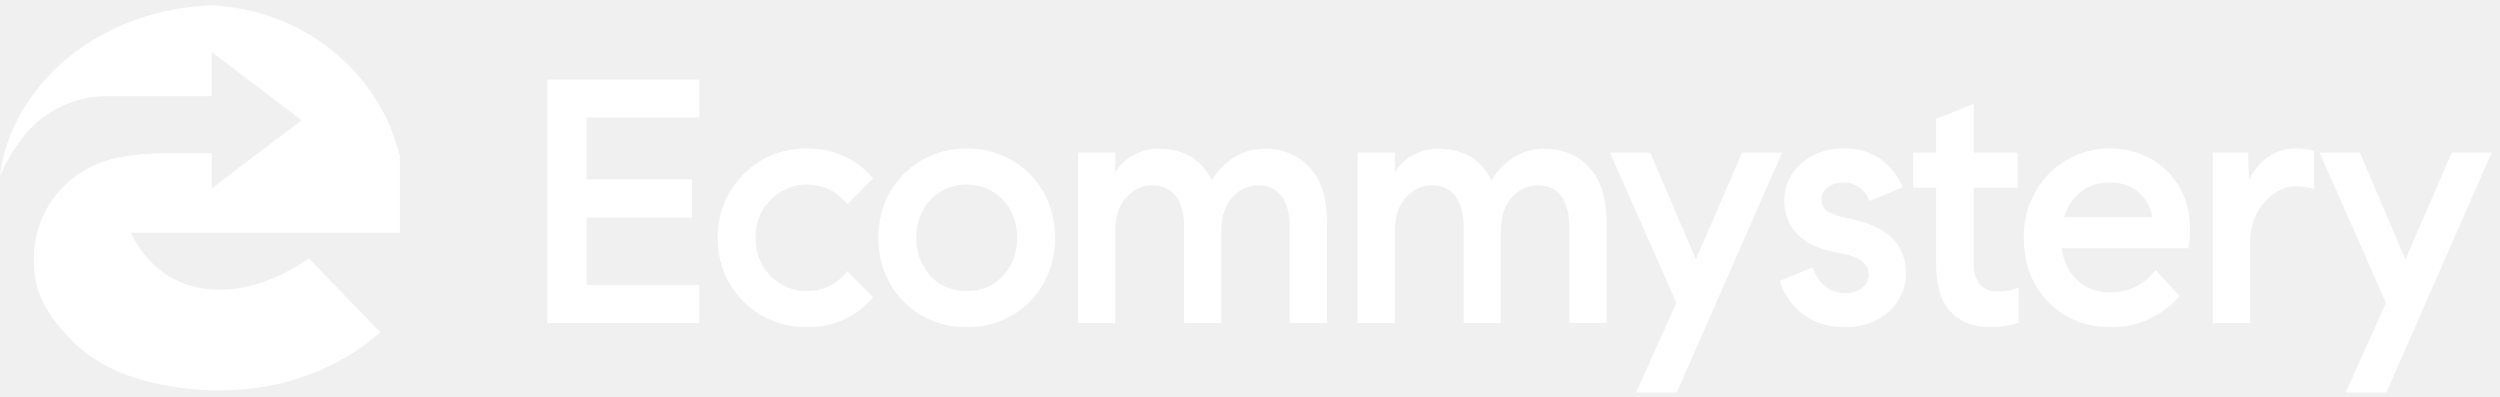
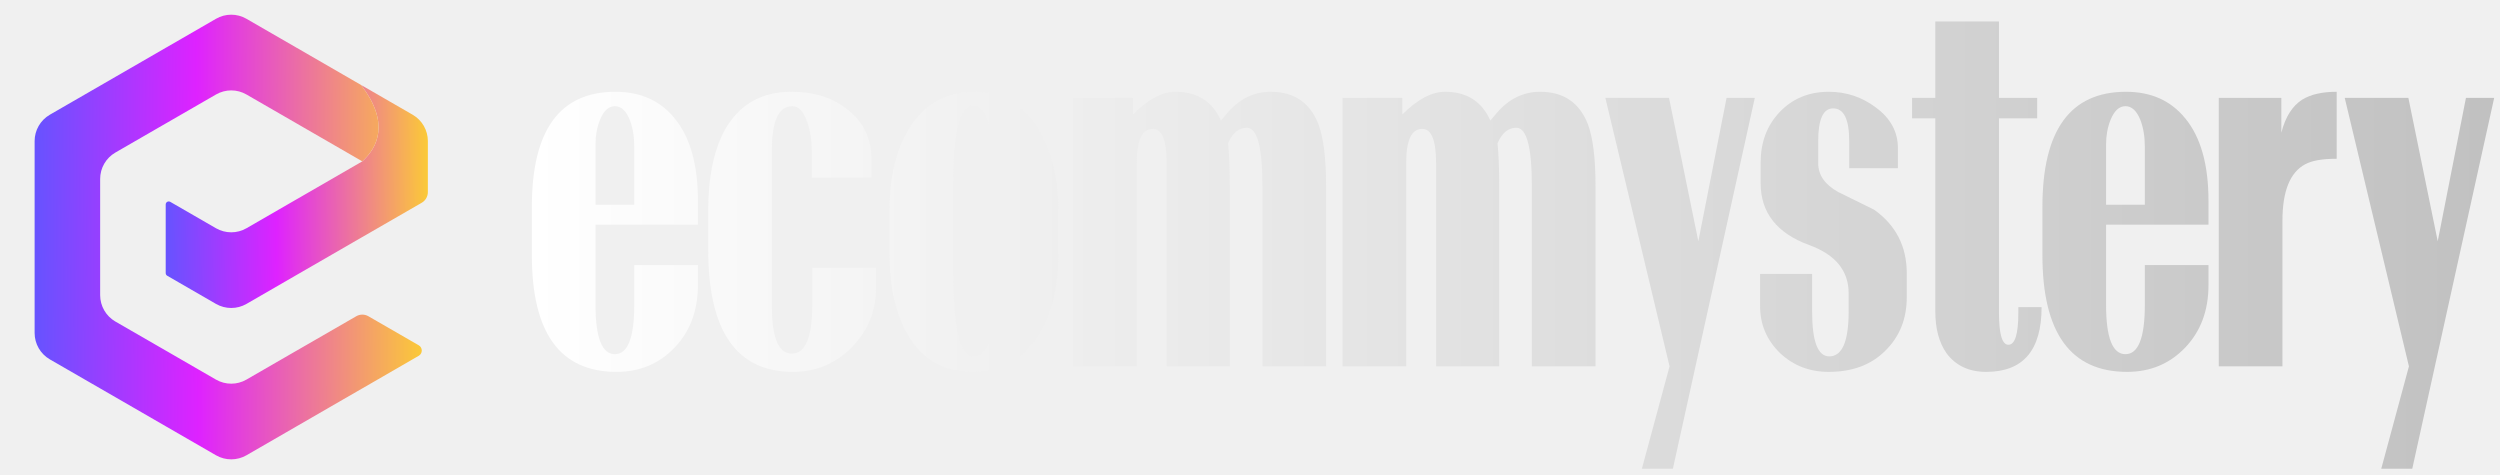
- <svg xmlns="http://www.w3.org/2000/svg" width="202" height="32" viewBox="0 0 202 32" fill="none">
-   <g clip-path="url(#clip0_209_2898)">
-     <path d="M10.549 18.762C11.255 20.255 12.293 21.5 13.663 22.329C16.861 24.238 21.139 23.532 24.96 20.878L29.32 25.399L30.732 26.851C27.451 29.755 22.883 31.539 17.858 31.539C17.567 31.539 17.318 31.539 17.027 31.539C12.791 31.373 8.597 30.294 5.939 27.639C3.904 25.607 2.741 23.74 2.741 21.209V21.168C2.741 20.919 2.741 20.67 2.741 20.421C2.949 16.646 5.731 13.493 9.469 12.747H9.51C10.798 12.498 12.127 12.373 13.456 12.373H17.11V15.236L19.644 13.286L24.378 9.719L19.021 5.653L17.11 4.201V7.769H8.638C6.063 7.769 3.572 8.93 1.952 10.963C1.163 11.959 0.498 13.037 0 14.199C0.291 11.834 1.204 9.677 2.575 7.769C5.191 4.118 9.469 1.505 14.536 0.675C15.366 0.551 16.197 0.468 17.027 0.426C22.717 0.675 27.617 3.662 30.358 8.018C31.023 9.055 31.563 10.175 31.937 11.378C32.02 11.585 32.061 11.793 32.144 12C32.518 13.286 32.684 14.614 32.684 15.982C32.684 16.937 32.601 17.891 32.435 18.803H10.549V18.762Z" fill="white" />
+ <svg xmlns="http://www.w3.org/2000/svg" width="216" height="41" viewBox="0 0 216 41" fill="none">
+   <g clip-path="url(#clip0_2839_77)">
+     <path d="M60.3 24.622C60.3 26.822 59.63 28.623 58.291 30.026C56.952 31.429 55.278 32.13 53.269 32.13C48.391 32.13 45.952 28.767 45.952 22.039V17.878C45.952 11.246 48.359 7.93 53.173 7.93C55.342 7.93 57.047 8.695 58.291 10.226C59.63 11.852 60.3 14.227 60.3 17.352V19.409H51.452V26.343C51.452 29.181 52.01 30.6 53.126 30.6C54.242 30.6 54.8 29.181 54.8 26.343V22.9H60.3V24.622ZM54.8 17.687V12.665C54.8 11.804 54.672 11.039 54.417 10.369C54.098 9.572 53.668 9.174 53.126 9.174C52.584 9.174 52.153 9.572 51.834 10.369C51.579 11.007 51.452 11.708 51.452 12.474V17.687H54.8Z" fill="url(#paint0_linear_2839_77)" />
+     <path d="M75.68 24.956C75.68 26.901 74.979 28.591 73.576 30.026C72.173 31.429 70.483 32.13 68.506 32.13C63.628 32.13 61.189 28.607 61.189 21.561V18.213C61.189 15.311 61.667 12.984 62.623 11.23C63.867 9.03 65.78 7.93 68.363 7.93C70.403 7.93 72.061 8.472 73.337 9.556C74.644 10.608 75.297 12.027 75.297 13.813V15.343H70.132V13C70.132 12.107 70.005 11.294 69.75 10.561C69.431 9.636 69 9.174 68.458 9.174C67.278 9.174 66.689 10.433 66.689 12.952V26.439C66.689 29.181 67.263 30.552 68.41 30.552C69.59 30.552 70.18 29.149 70.18 26.343V23.139H75.68V24.956Z" fill="url(#paint1_linear_2839_77)" />
+     <path d="M91.444 21.895C91.444 24.733 90.886 27.061 89.77 28.878C88.463 31.046 86.549 32.13 84.031 32.13C81.544 32.13 79.678 31.062 78.435 28.926C77.383 27.14 76.857 24.813 76.857 21.943V18.117C76.857 15.28 77.415 12.952 78.531 11.134C79.838 8.998 81.735 7.93 84.222 7.93C86.549 7.93 88.383 9.014 89.722 11.182C90.87 13.095 91.444 15.423 91.444 18.165V21.895ZM85.944 23.474V15.917C85.944 11.39 85.322 9.126 84.078 9.126C82.93 9.126 82.357 11.405 82.357 15.965V23.522C82.357 28.368 82.947 30.791 84.126 30.791C84.955 30.791 85.497 29.93 85.752 28.209C85.88 27.284 85.944 25.706 85.944 23.474Z" fill="url(#paint2_linear_2839_77)" />
+     <path d="M114.573 31.652H109.073V16.061C109.073 12.713 108.626 11.039 107.734 11.039C107.032 11.039 106.49 11.485 106.107 12.378C106.203 13.335 106.251 14.562 106.251 16.061V31.652H100.799V14.1C100.799 12.123 100.4 11.134 99.603 11.134C98.678 11.134 98.216 12.107 98.216 14.052V31.652H92.716V8.456H97.881V9.891C99.189 8.584 100.416 7.93 101.564 7.93C103.445 7.93 104.752 8.759 105.486 10.417L106.012 9.795C107.064 8.552 108.323 7.93 109.79 7.93C111.799 7.93 113.17 8.855 113.903 10.704C114.35 11.884 114.573 13.669 114.573 16.061V31.652Z" fill="url(#paint3_linear_2839_77)" />
+     <path d="M137.853 31.652H132.352V16.061C132.352 12.713 131.906 11.039 131.013 11.039C130.312 11.039 129.77 11.485 129.387 12.378C129.483 13.335 129.531 14.562 129.531 16.061V31.652H124.078V14.1C124.078 12.123 123.68 11.134 122.883 11.134C121.958 11.134 121.496 12.107 121.496 14.052V31.652H115.996V8.456H121.161V9.891C122.468 8.584 123.696 7.93 124.844 7.93C126.725 7.93 128.032 8.759 128.765 10.417L129.292 9.795C130.344 8.552 131.603 7.93 133.07 7.93C135.079 7.93 136.45 8.855 137.183 10.704C137.629 11.884 137.853 13.669 137.853 16.061V31.652Z" fill="url(#paint4_linear_2839_77)" />
+     <path d="M151.615 8.456L144.537 40.5H141.858L144.25 31.652L138.702 8.456H144.202L146.737 20.843L149.176 8.456H151.615Z" fill="url(#paint5_linear_2839_77)" />
+     <path d="M164.745 25.674C164.745 27.555 164.123 29.101 162.88 30.313C161.668 31.525 160.042 32.13 158.002 32.13C156.344 32.13 154.941 31.588 153.793 30.504C152.645 29.388 152.071 28.033 152.071 26.439V23.665H156.567V26.917C156.567 29.5 157.061 30.791 158.049 30.791C159.165 30.791 159.723 29.5 159.723 26.917V25.339C159.723 23.394 158.592 22.007 156.328 21.178C153.522 20.158 152.119 18.372 152.119 15.822V14.052C152.119 12.298 152.661 10.848 153.745 9.7C154.861 8.52 156.28 7.93 158.002 7.93C159.532 7.93 160.903 8.392 162.115 9.317C163.358 10.242 163.98 11.405 163.98 12.808V14.53H159.771V12.187C159.771 10.306 159.309 9.365 158.384 9.365C157.523 9.365 157.093 10.306 157.093 12.187V14.1C157.093 15.12 157.667 15.949 158.815 16.587C159.867 17.097 160.903 17.607 161.923 18.117C163.805 19.456 164.745 21.29 164.745 23.617V25.674Z" fill="url(#paint6_linear_2839_77)" />
+     <path d="M176.394 26.535C176.394 30.265 174.8 32.13 171.611 32.13C170.113 32.13 168.965 31.588 168.168 30.504C167.53 29.58 167.211 28.384 167.211 26.917V10.226H165.203V8.456H167.211V1.856H172.711V8.456H176.011V10.226H172.711V27.013C172.711 28.862 172.982 29.787 173.524 29.787C174.098 29.787 174.385 28.862 174.385 27.013V26.535H176.394Z" fill="url(#paint7_linear_2839_77)" />
+     <path d="M190.813 24.622C190.813 26.822 190.144 28.623 188.805 30.026C187.466 31.429 185.792 32.13 183.783 32.13C178.905 32.13 176.465 28.767 176.465 22.039V17.878C176.465 11.246 178.873 7.93 183.687 7.93C185.855 7.93 187.561 8.695 188.805 10.226C190.144 11.852 190.813 14.227 190.813 17.352V19.409H181.965V26.343C181.965 29.181 182.523 30.6 183.639 30.6C184.755 30.6 185.313 29.181 185.313 26.343V22.9H190.813V24.622ZM185.313 17.687V12.665C185.313 11.804 185.186 11.039 184.931 10.369C184.612 9.572 184.181 9.174 183.639 9.174C183.097 9.174 182.667 9.572 182.348 10.369C182.093 11.007 181.965 11.708 181.965 12.474V17.687H185.313Z" fill="url(#paint8_linear_2839_77)" />
+     <path d="M201.89 13.717C200.646 13.717 199.737 13.877 199.163 14.195C197.856 14.897 197.203 16.523 197.203 19.074V31.652H191.703V8.456H197.107V11.469C197.458 10.098 198.063 9.142 198.924 8.6C199.658 8.153 200.646 7.93 201.89 7.93V13.717Z" fill="url(#paint9_linear_2839_77)" />
+     <path d="M215.497 8.456L208.419 40.5H205.74L208.132 31.652L202.584 8.456H208.084L210.619 20.843L213.058 8.456H215.497Z" fill="url(#paint10_linear_2839_77)" />
+     <path d="M36.967 12.192V16.604C36.967 16.98 36.767 17.327 36.44 17.517L31.305 20.479H31.302L25.643 23.747L25.64 23.749L21.294 26.259C20.481 26.727 19.479 26.727 18.663 26.259L14.449 23.825C14.367 23.778 14.317 23.691 14.317 23.596V17.666C14.317 17.464 14.538 17.338 14.712 17.44L18.663 19.721C19.479 20.189 20.481 20.189 21.294 19.721L25.64 17.211H25.643L31.302 13.941C32.636 12.731 33.694 10.605 31.202 7.346L31.302 7.403H31.305L35.651 9.911C36.467 10.382 36.967 11.25 36.967 12.192Z" fill="url(#paint11_linear_2839_77)" />
+     <path d="M36.177 30.742L31.305 33.557H31.302L25.643 36.825L25.64 36.827L21.294 39.337C20.481 39.805 19.479 39.805 18.663 39.337L14.317 36.827H14.315L11.484 35.191L8.653 33.557L4.307 31.05C3.494 30.579 2.991 29.711 2.991 28.771V12.192C2.991 11.25 3.494 10.382 4.307 9.911L8.653 7.403L14.315 4.133H14.317L18.663 1.623C19.479 1.152 20.481 1.152 21.294 1.623L25.64 4.133H25.643L31.202 7.346C33.694 10.605 32.636 12.731 31.302 13.941L25.643 10.674L25.64 10.671L21.294 8.164C20.481 7.693 19.479 7.693 18.663 8.164L14.317 10.671H14.315L9.968 13.181C9.155 13.652 8.653 14.52 8.653 15.459V25.501C8.653 26.441 9.155 27.309 9.968 27.78L14.315 30.287H14.317L17.145 31.923L18.663 32.799C19.479 33.268 20.481 33.268 21.294 32.797L25.64 30.287H25.643L30.779 27.325C31.105 27.135 31.505 27.135 31.831 27.325L36.177 29.832C36.53 30.034 36.53 30.539 36.177 30.742Z" fill="url(#paint12_linear_2839_77)" />
  </g>
-   <path d="M47.4 9.492V14.493H55.914V17.584H47.4V23.035H56.504V26.098H44.225V6.429H56.504V9.492H47.4ZM57.985 19.214C57.985 17.865 58.304 16.648 58.941 15.561C59.578 14.456 60.439 13.585 61.526 12.948C62.631 12.311 63.849 11.992 65.179 11.992C66.302 11.992 67.314 12.208 68.213 12.639C69.131 13.051 69.909 13.641 70.546 14.409L68.466 16.516C67.623 15.449 66.527 14.915 65.179 14.915C64.448 14.915 63.764 15.102 63.127 15.477C62.509 15.833 62.003 16.338 61.61 16.994C61.235 17.631 61.048 18.371 61.048 19.214C61.048 20.057 61.235 20.806 61.61 21.462C62.003 22.099 62.509 22.605 63.127 22.979C63.764 23.335 64.448 23.513 65.179 23.513C66.527 23.513 67.623 22.979 68.466 21.911L70.546 24.019C69.909 24.787 69.131 25.386 68.213 25.817C67.314 26.229 66.302 26.435 65.179 26.435C63.849 26.435 62.631 26.117 61.526 25.48C60.439 24.843 59.578 23.981 58.941 22.895C58.304 21.79 57.985 20.563 57.985 19.214ZM78.109 26.435C76.779 26.435 75.571 26.126 74.485 25.508C73.398 24.871 72.537 24 71.9 22.895C71.281 21.79 70.972 20.563 70.972 19.214C70.972 17.865 71.281 16.638 71.9 15.533C72.537 14.428 73.398 13.566 74.485 12.948C75.571 12.311 76.779 11.992 78.109 11.992C79.439 11.992 80.648 12.311 81.734 12.948C82.84 13.566 83.701 14.428 84.319 15.533C84.938 16.638 85.247 17.865 85.247 19.214C85.247 20.563 84.938 21.79 84.319 22.895C83.701 24 82.84 24.871 81.734 25.508C80.648 26.126 79.439 26.435 78.109 26.435ZM78.109 23.513C78.915 23.513 79.627 23.326 80.245 22.951C80.863 22.558 81.341 22.033 81.678 21.378C82.015 20.722 82.184 20.001 82.184 19.214C82.184 18.427 82.015 17.706 81.678 17.05C81.341 16.395 80.863 15.88 80.245 15.505C79.627 15.111 78.915 14.915 78.109 14.915C77.304 14.915 76.592 15.111 75.974 15.505C75.356 15.88 74.878 16.395 74.541 17.05C74.204 17.706 74.035 18.427 74.035 19.214C74.035 20.001 74.204 20.722 74.541 21.378C74.878 22.033 75.356 22.558 75.974 22.951C76.592 23.326 77.304 23.513 78.109 23.513ZM87.105 12.33H90.111V13.931C90.448 13.351 90.926 12.892 91.544 12.554C92.163 12.198 92.865 12.021 93.652 12.021C95.656 12.021 97.08 12.873 97.923 14.578C98.354 13.828 98.934 13.219 99.665 12.751C100.414 12.264 101.257 12.021 102.194 12.021C103.674 12.021 104.882 12.526 105.819 13.538C106.755 14.531 107.224 16.011 107.224 17.977V26.098H104.217V18.399C104.217 17.275 103.992 16.423 103.543 15.842C103.112 15.261 102.484 14.971 101.66 14.971C100.855 14.971 100.152 15.299 99.553 15.954C98.972 16.591 98.682 17.509 98.682 18.708V26.098H95.675V18.399C95.675 17.275 95.45 16.423 95.001 15.842C94.551 15.261 93.914 14.971 93.09 14.971C92.303 14.971 91.61 15.299 91.01 15.954C90.411 16.591 90.111 17.509 90.111 18.708V26.098H87.105V12.33ZM109.696 12.33H112.703V13.931C113.04 13.351 113.518 12.892 114.136 12.554C114.754 12.198 115.456 12.021 116.243 12.021C118.248 12.021 119.671 12.873 120.514 14.578C120.945 13.828 121.526 13.219 122.256 12.751C123.006 12.264 123.849 12.021 124.785 12.021C126.265 12.021 127.473 12.526 128.41 13.538C129.347 14.531 129.815 16.011 129.815 17.977V26.098H126.808V18.399C126.808 17.275 126.584 16.423 126.134 15.842C125.703 15.261 125.076 14.971 124.251 14.971C123.446 14.971 122.743 15.299 122.144 15.954C121.563 16.591 121.273 17.509 121.273 18.708V26.098H118.266V18.399C118.266 17.275 118.042 16.423 117.592 15.842C117.142 15.261 116.505 14.971 115.681 14.971C114.894 14.971 114.201 15.299 113.602 15.954C113.002 16.591 112.703 17.509 112.703 18.708V26.098H109.696V12.33ZM143.994 12.33L135.48 31.718H132.193L135.452 24.468L130.085 12.33H133.345L137.026 20.956L140.763 12.33H143.994ZM149.084 26.435C147.736 26.435 146.602 26.089 145.684 25.396C144.766 24.684 144.139 23.785 143.802 22.698L146.471 21.602C146.677 22.239 147.005 22.745 147.455 23.12C147.904 23.494 148.447 23.682 149.084 23.682C149.665 23.682 150.124 23.541 150.461 23.26C150.817 22.979 150.995 22.623 150.995 22.192C150.995 21.724 150.798 21.349 150.405 21.069C150.03 20.788 149.356 20.563 148.382 20.394C147.014 20.151 145.965 19.663 145.235 18.933C144.523 18.202 144.167 17.284 144.167 16.179C144.167 15.411 144.373 14.709 144.785 14.072C145.197 13.435 145.769 12.929 146.499 12.554C147.23 12.18 148.054 11.992 148.972 11.992C150.152 11.992 151.145 12.283 151.95 12.864C152.756 13.425 153.355 14.184 153.749 15.139L151.051 16.235C150.901 15.805 150.639 15.449 150.264 15.168C149.909 14.887 149.468 14.746 148.944 14.746C148.438 14.746 148.017 14.877 147.679 15.139C147.342 15.402 147.174 15.73 147.174 16.123C147.174 16.535 147.352 16.863 147.707 17.107C148.082 17.331 148.7 17.528 149.562 17.697C152.522 18.296 154.002 19.767 154.002 22.108C154.002 22.914 153.786 23.644 153.355 24.3C152.943 24.956 152.363 25.48 151.613 25.873C150.864 26.248 150.021 26.435 149.084 26.435ZM161.304 23.541C161.716 23.541 162.044 23.522 162.287 23.485C162.55 23.429 162.821 23.345 163.102 23.232V26.07C162.428 26.314 161.669 26.435 160.826 26.435C159.459 26.435 158.382 26.014 157.595 25.171C156.827 24.328 156.443 23.092 156.443 21.462V15.168H154.588V12.33H156.443V9.604L159.477 8.396V12.33H163.018V15.168H159.477V21.378C159.477 22.015 159.637 22.539 159.955 22.951C160.292 23.345 160.742 23.541 161.304 23.541ZM176.952 18.427C176.952 18.989 176.915 19.532 176.84 20.057H166.584C166.733 21.143 167.164 22.015 167.876 22.67C168.588 23.307 169.459 23.625 170.489 23.625C172.007 23.625 173.234 23.026 174.17 21.827L176.109 23.907C175.491 24.656 174.704 25.265 173.749 25.733C172.793 26.201 171.716 26.435 170.517 26.435C169.187 26.435 167.988 26.126 166.921 25.508C165.872 24.89 165.038 24.038 164.42 22.951C163.82 21.846 163.521 20.6 163.521 19.214C163.521 17.809 163.839 16.563 164.476 15.477C165.113 14.371 165.956 13.519 167.005 12.92C168.073 12.302 169.225 11.992 170.461 11.992C171.679 11.992 172.784 12.273 173.777 12.835C174.77 13.379 175.547 14.147 176.109 15.139C176.671 16.114 176.952 17.209 176.952 18.427ZM173.917 17.528C173.749 16.685 173.365 16.011 172.765 15.505C172.166 14.999 171.398 14.746 170.461 14.746C169.543 14.746 168.766 14.999 168.129 15.505C167.492 16.011 167.042 16.685 166.78 17.528H173.917ZM178.803 12.33H181.641L181.725 14.493C182.174 13.65 182.718 13.023 183.355 12.611C184.01 12.198 184.722 11.992 185.49 11.992C186.071 11.992 186.567 12.058 186.979 12.189V15.252C186.399 15.121 185.893 15.055 185.462 15.055C184.881 15.055 184.31 15.252 183.748 15.645C183.186 16.02 182.718 16.554 182.343 17.247C181.987 17.94 181.809 18.727 181.809 19.607V26.098H178.803V12.33ZM201.329 12.33L192.815 31.718H189.527L192.787 24.468L187.42 12.33H190.679L194.36 20.956L198.097 12.33H201.329Z" fill="white" />
  <defs>
-     <clipPath id="clip0_209_2898">
-       <rect width="32.304" height="31.148" fill="white" transform="translate(0 0.426235)" />
+     <linearGradient id="paint0_linear_2839_77" x1="45.952" y1="21.178" x2="323.51" y2="21.178" gradientUnits="userSpaceOnUse">
+       <stop stop-color="white" />
+       <stop offset="1" stop-color="#999999" />
+     </linearGradient>
+     <linearGradient id="paint1_linear_2839_77" x1="45.952" y1="21.178" x2="323.51" y2="21.178" gradientUnits="userSpaceOnUse">
+       <stop stop-color="white" />
+       <stop offset="1" stop-color="#999999" />
+     </linearGradient>
+     <linearGradient id="paint2_linear_2839_77" x1="45.952" y1="21.178" x2="323.51" y2="21.178" gradientUnits="userSpaceOnUse">
+       <stop stop-color="white" />
+       <stop offset="1" stop-color="#999999" />
+     </linearGradient>
+     <linearGradient id="paint3_linear_2839_77" x1="45.952" y1="21.178" x2="323.51" y2="21.178" gradientUnits="userSpaceOnUse">
+       <stop stop-color="white" />
+       <stop offset="1" stop-color="#999999" />
+     </linearGradient>
+     <linearGradient id="paint4_linear_2839_77" x1="45.952" y1="21.178" x2="323.51" y2="21.178" gradientUnits="userSpaceOnUse">
+       <stop stop-color="white" />
+       <stop offset="1" stop-color="#999999" />
+     </linearGradient>
+     <linearGradient id="paint5_linear_2839_77" x1="45.952" y1="21.178" x2="323.51" y2="21.178" gradientUnits="userSpaceOnUse">
+       <stop stop-color="white" />
+       <stop offset="1" stop-color="#999999" />
+     </linearGradient>
+     <linearGradient id="paint6_linear_2839_77" x1="45.952" y1="21.178" x2="323.51" y2="21.178" gradientUnits="userSpaceOnUse">
+       <stop stop-color="white" />
+       <stop offset="1" stop-color="#999999" />
+     </linearGradient>
+     <linearGradient id="paint7_linear_2839_77" x1="45.952" y1="21.178" x2="323.51" y2="21.178" gradientUnits="userSpaceOnUse">
+       <stop stop-color="white" />
+       <stop offset="1" stop-color="#999999" />
+     </linearGradient>
+     <linearGradient id="paint8_linear_2839_77" x1="45.952" y1="21.178" x2="323.51" y2="21.178" gradientUnits="userSpaceOnUse">
+       <stop stop-color="white" />
+       <stop offset="1" stop-color="#999999" />
+     </linearGradient>
+     <linearGradient id="paint9_linear_2839_77" x1="45.952" y1="21.178" x2="323.51" y2="21.178" gradientUnits="userSpaceOnUse">
+       <stop stop-color="white" />
+       <stop offset="1" stop-color="#999999" />
+     </linearGradient>
+     <linearGradient id="paint10_linear_2839_77" x1="45.952" y1="21.178" x2="323.51" y2="21.178" gradientUnits="userSpaceOnUse">
+       <stop stop-color="white" />
+       <stop offset="1" stop-color="#999999" />
+     </linearGradient>
+     <linearGradient id="paint11_linear_2839_77" x1="8.88" y1="17.015" x2="38.827" y2="16.78" gradientUnits="userSpaceOnUse">
+       <stop stop-color="#226FFF" />
+       <stop offset="0.5" stop-color="#DE22FF" />
+       <stop offset="1" stop-color="#FFE11B" />
+     </linearGradient>
+     <linearGradient id="paint12_linear_2839_77" x1="-5.039" y1="20.553" x2="39.191" y2="20.297" gradientUnits="userSpaceOnUse">
+       <stop stop-color="#226FFF" />
+       <stop offset="0.5" stop-color="#DE22FF" />
+       <stop offset="1" stop-color="#FFE11B" />
+     </linearGradient>
+     <clipPath id="clip0_2839_77">
+       <rect width="215.497" height="40" fill="white" transform="translate(0 0.500011)" />
    </clipPath>
  </defs>
</svg>
